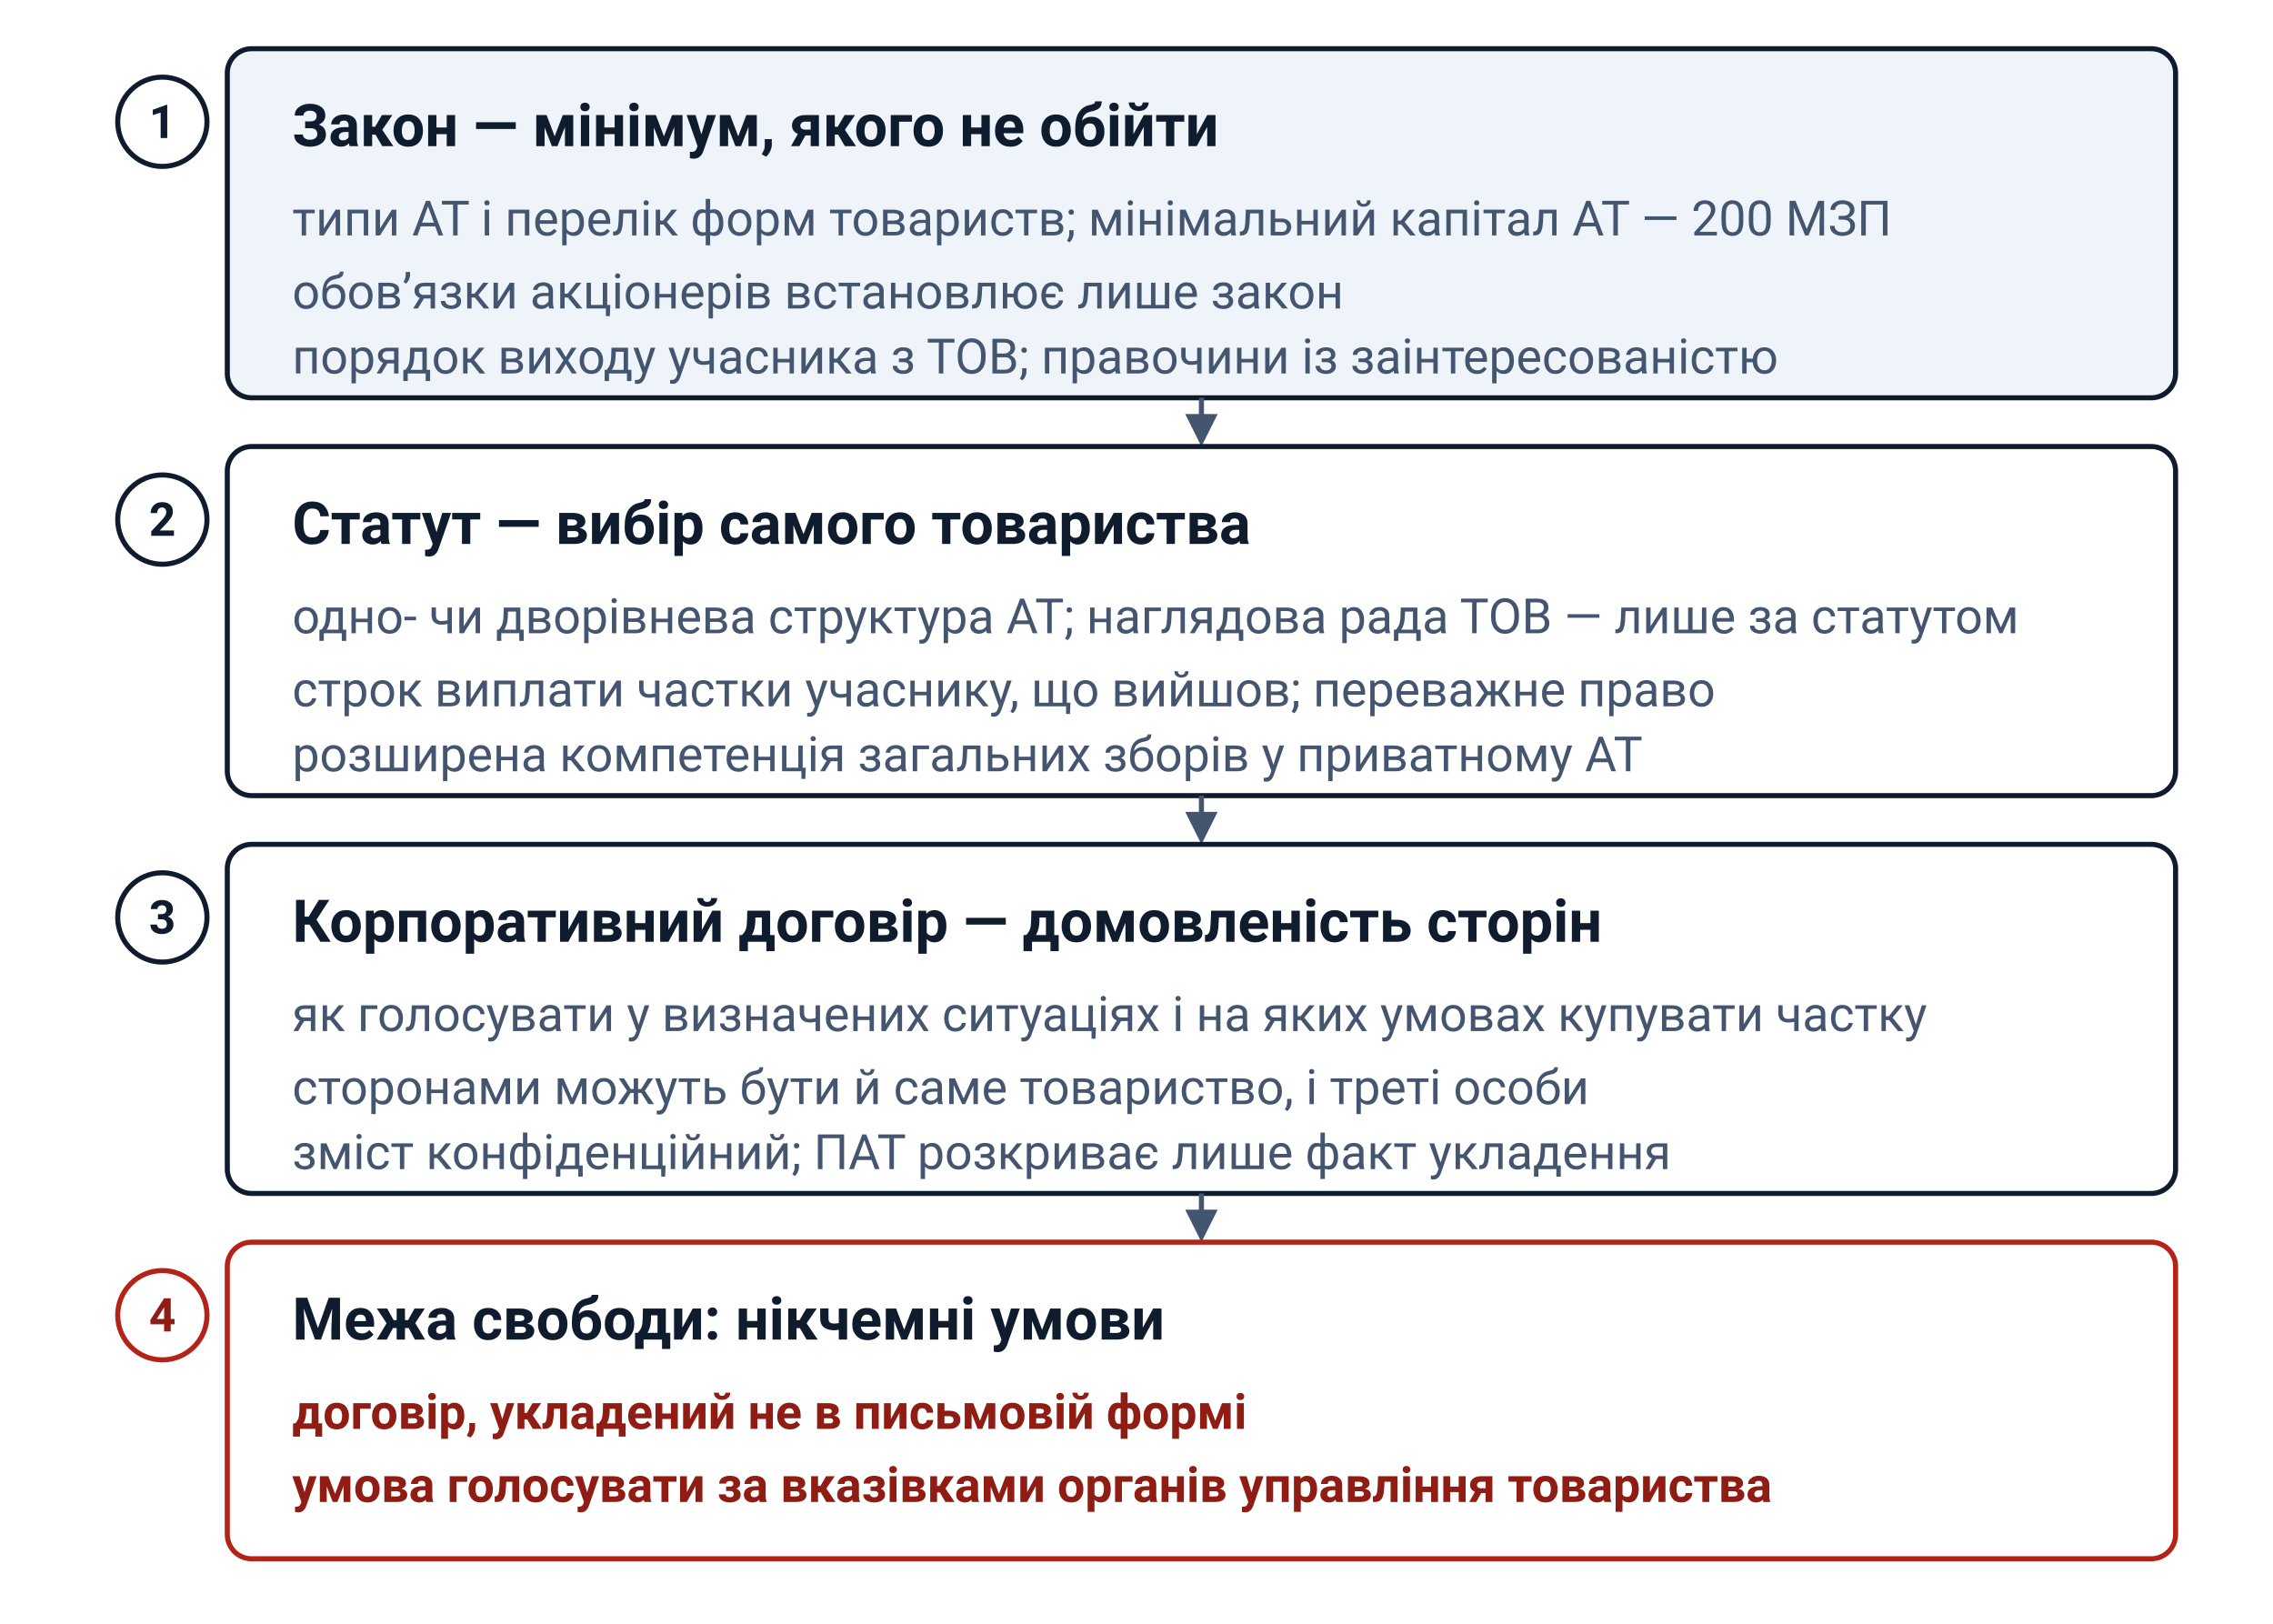
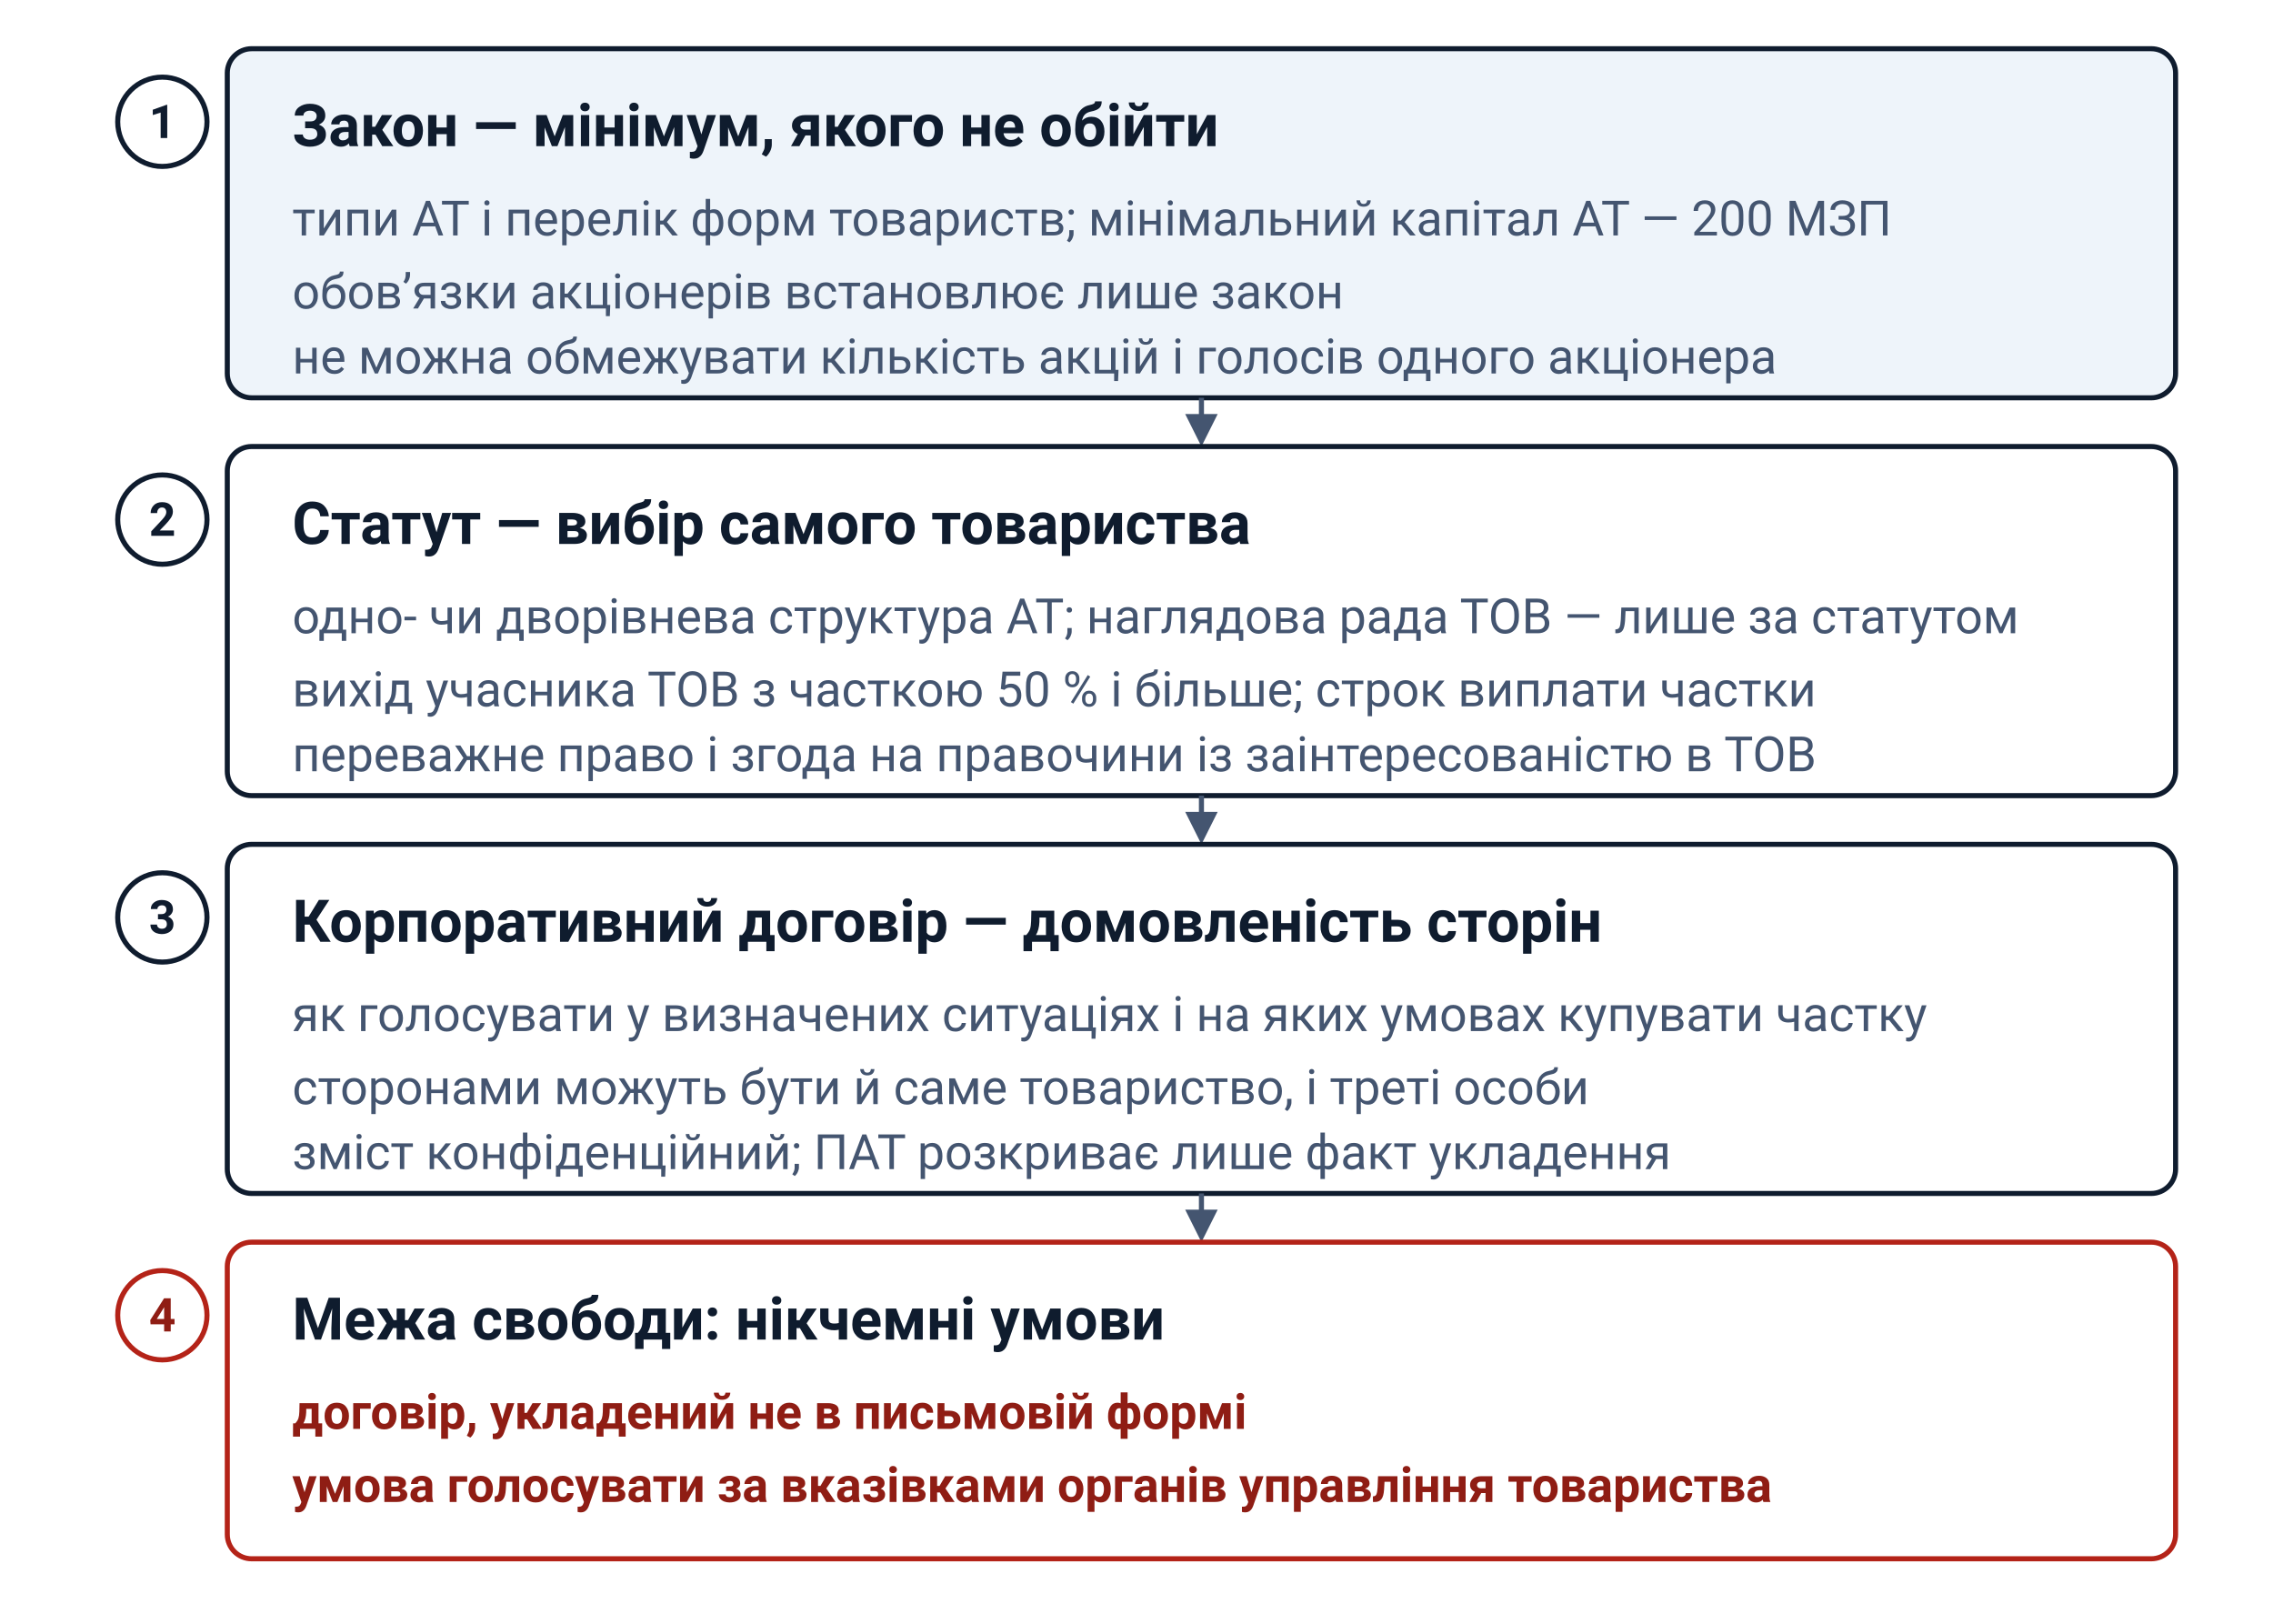
<svg xmlns="http://www.w3.org/2000/svg" id="fig-t03-3" class="scheme" viewBox="0 0 560 400" role="img" aria-labelledby="fig-t03-3-title fig-t03-3-desc" font-family="system-ui, -apple-system, 'Segoe UI', Roboto, 'Helvetica Neue', Arial, sans-serif">
  <style>
    #fig-t03-3 .box { fill: var(--surface, #ffffff); stroke: var(--ink, #0f1c2e); stroke-width: 1.25; }
    #fig-t03-3 .box-owner { fill: var(--surface-tint, #eef4fa); }
    #fig-t03-3 .t { fill: var(--ink, #0f1c2e); font-size: 14.5px; font-weight: 650; }
    #fig-t03-3 .s { fill: var(--ink-2, #445570); font-size: 12px; }
    #fig-t03-3 .arrow { stroke: var(--ink-2, #445570); stroke-width: 1.25; fill: none; }
    #fig-t03-3 .arrow-head { fill: var(--ink-2, #445570); }
    #fig-t03-3 .refc { fill: var(--surface, #ffffff); stroke: var(--ink, #0f1c2e); stroke-width: 1.25; }
    #fig-t03-3 .refn { fill: var(--ink, #0f1c2e); font-size: 11.5px; font-weight: 700; text-anchor: middle; }
    #fig-t03-3 .exam { stroke: var(--err, #b42318); }
    #fig-t03-3 .exam-t { fill: var(--err-ink, #8f1d14); font-size: 12px; font-weight: 600; }
    #fig-t03-3 .refn.exam-n { fill: var(--err-ink, #8f1d14); }
  </style>
  <rect class="box box-owner" x="56" y="12" width="480" height="86" rx="6" />
  <text class="t" x="72" y="36">Закон — мінімум, якого не обійти</text>
  <text class="s" x="72" y="58">типи АТ і перелік форм товариств; мінімальний капітал АТ — 200 МЗП</text>
  <text class="s" x="72" y="76">обов’язки акціонерів встановлює лише закон</text>
-   <text class="s" x="72" y="92">порядок виходу учасника з ТОВ; правочини із заінтересованістю</text>
+   <text class="s" x="72" y="92">не можна обмежувати кількість акцій і голосів одного акціонера</text>
  <path class="arrow" d="M296 98 L296 104" />
  <polygon class="arrow-head" points="296,110 292,102 300,102" />
  <rect class="box" x="56" y="110" width="480" height="86" rx="6" />
  <text class="t" x="72" y="134">Статут — вибір самого товариства</text>
  <text class="s" x="72" y="156">одно- чи дворівнева структура АТ; наглядова рада ТОВ — лише за статутом</text>
-   <text class="s" x="72" y="174">строк виплати частки учаснику, що вийшов; переважне право</text>
-   <text class="s" x="72" y="190">розширена компетенція загальних зборів у приватному АТ</text>
+   <text class="s" x="72" y="174">вихід учасника ТОВ з часткою 50 % і більше; строк виплати частки</text>
+   <text class="s" x="72" y="190">переважне право і згода на правочини із заінтересованістю в ТОВ</text>
  <path class="arrow" d="M296 196 L296 202" />
  <polygon class="arrow-head" points="296,208 292,200 300,200" />
  <rect class="box" x="56" y="208" width="480" height="86" rx="6" />
  <text class="t" x="72" y="232">Корпоративний договір — домовленість сторін</text>
  <text class="s" x="72" y="254">як голосувати у визначених ситуаціях і на яких умовах купувати частку</text>
  <text class="s" x="72" y="272">сторонами можуть бути й саме товариство, і треті особи</text>
  <text class="s" x="72" y="288">зміст конфіденційний; ПАТ розкриває лише факт укладення</text>
  <path class="arrow" d="M296 294 L296 300" />
  <polygon class="arrow-head" points="296,306 292,298 300,298" />
  <rect class="box exam" x="56" y="306" width="480" height="78" rx="6" />
  <text class="t" x="72" y="330">Межа свободи: нікчемні умови</text>
  <text class="exam-t" x="72" y="352">договір, укладений не в письмовій формі</text>
  <text class="exam-t" x="72" y="370">умова голосувати за вказівками органів управління товариства</text>
  <circle class="refc" cx="40" cy="30" r="11" />
  <text class="refn" x="40" y="34">1</text>
  <circle class="refc" cx="40" cy="128" r="11" />
  <text class="refn" x="40" y="132">2</text>
  <circle class="refc" cx="40" cy="226" r="11" />
  <text class="refn" x="40" y="230">3</text>
  <circle class="refc exam" cx="40" cy="324" r="11" />
  <text class="refn exam-n" x="40" y="328">4</text>
</svg>
